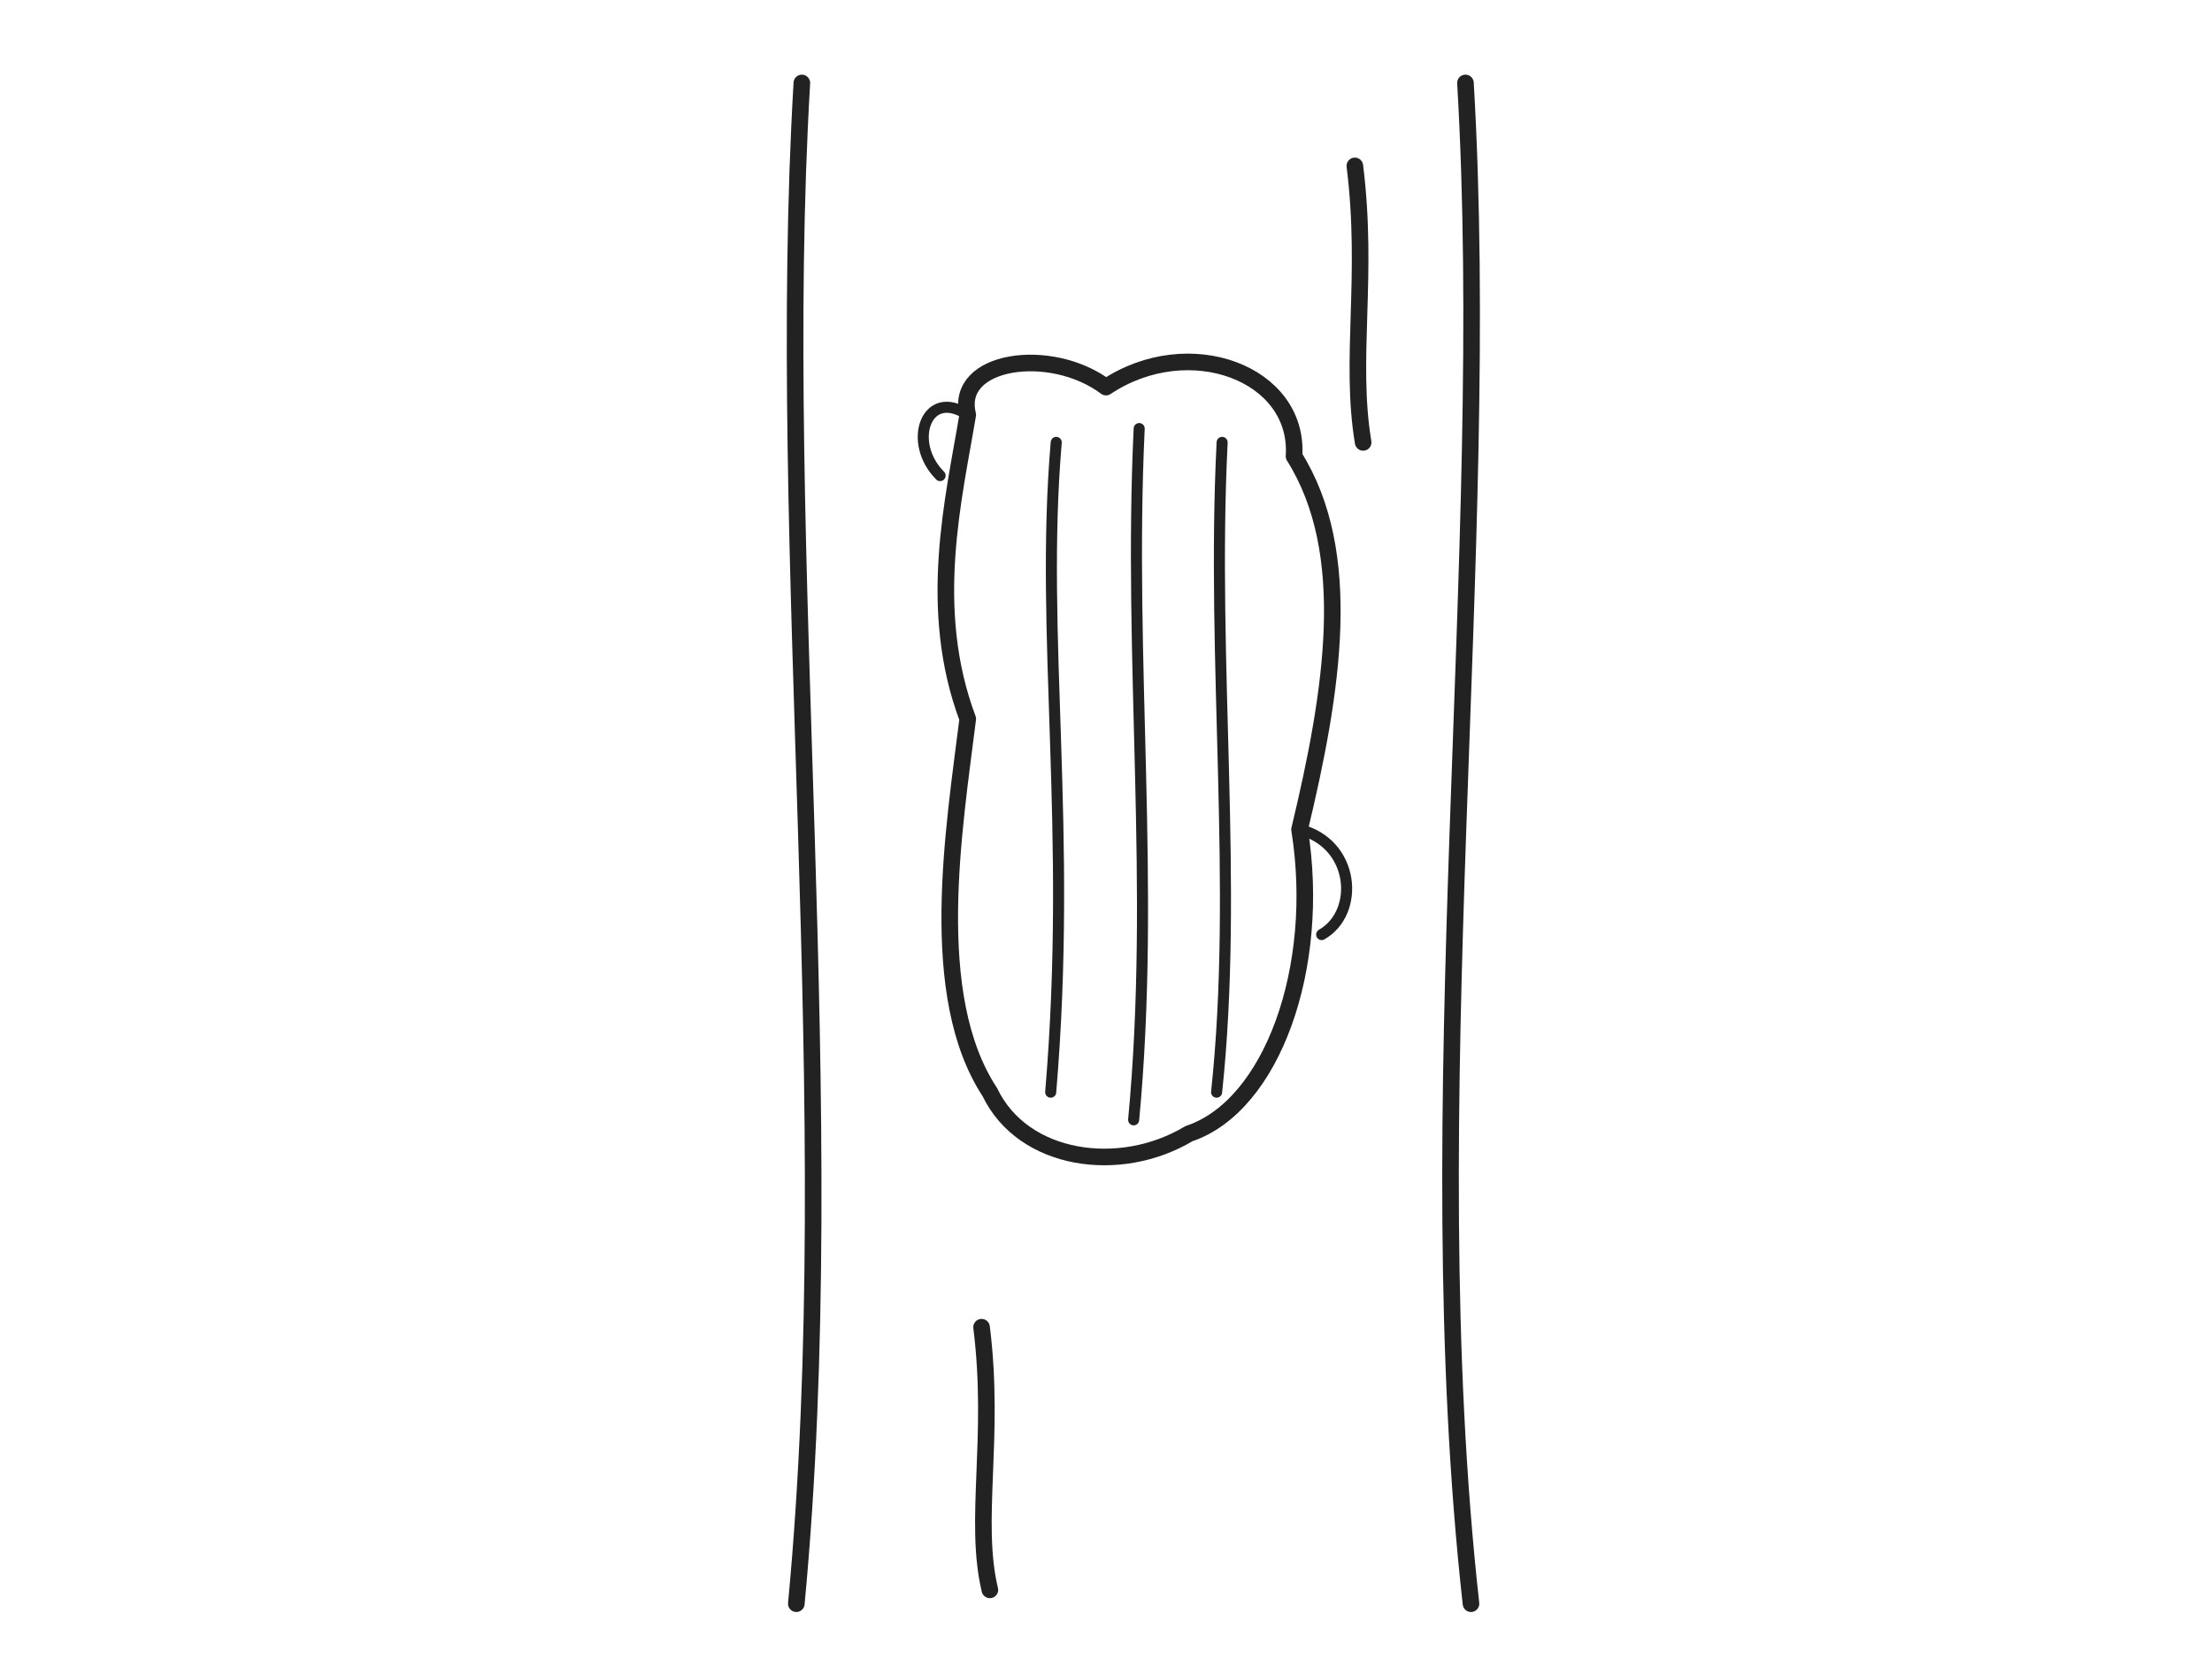
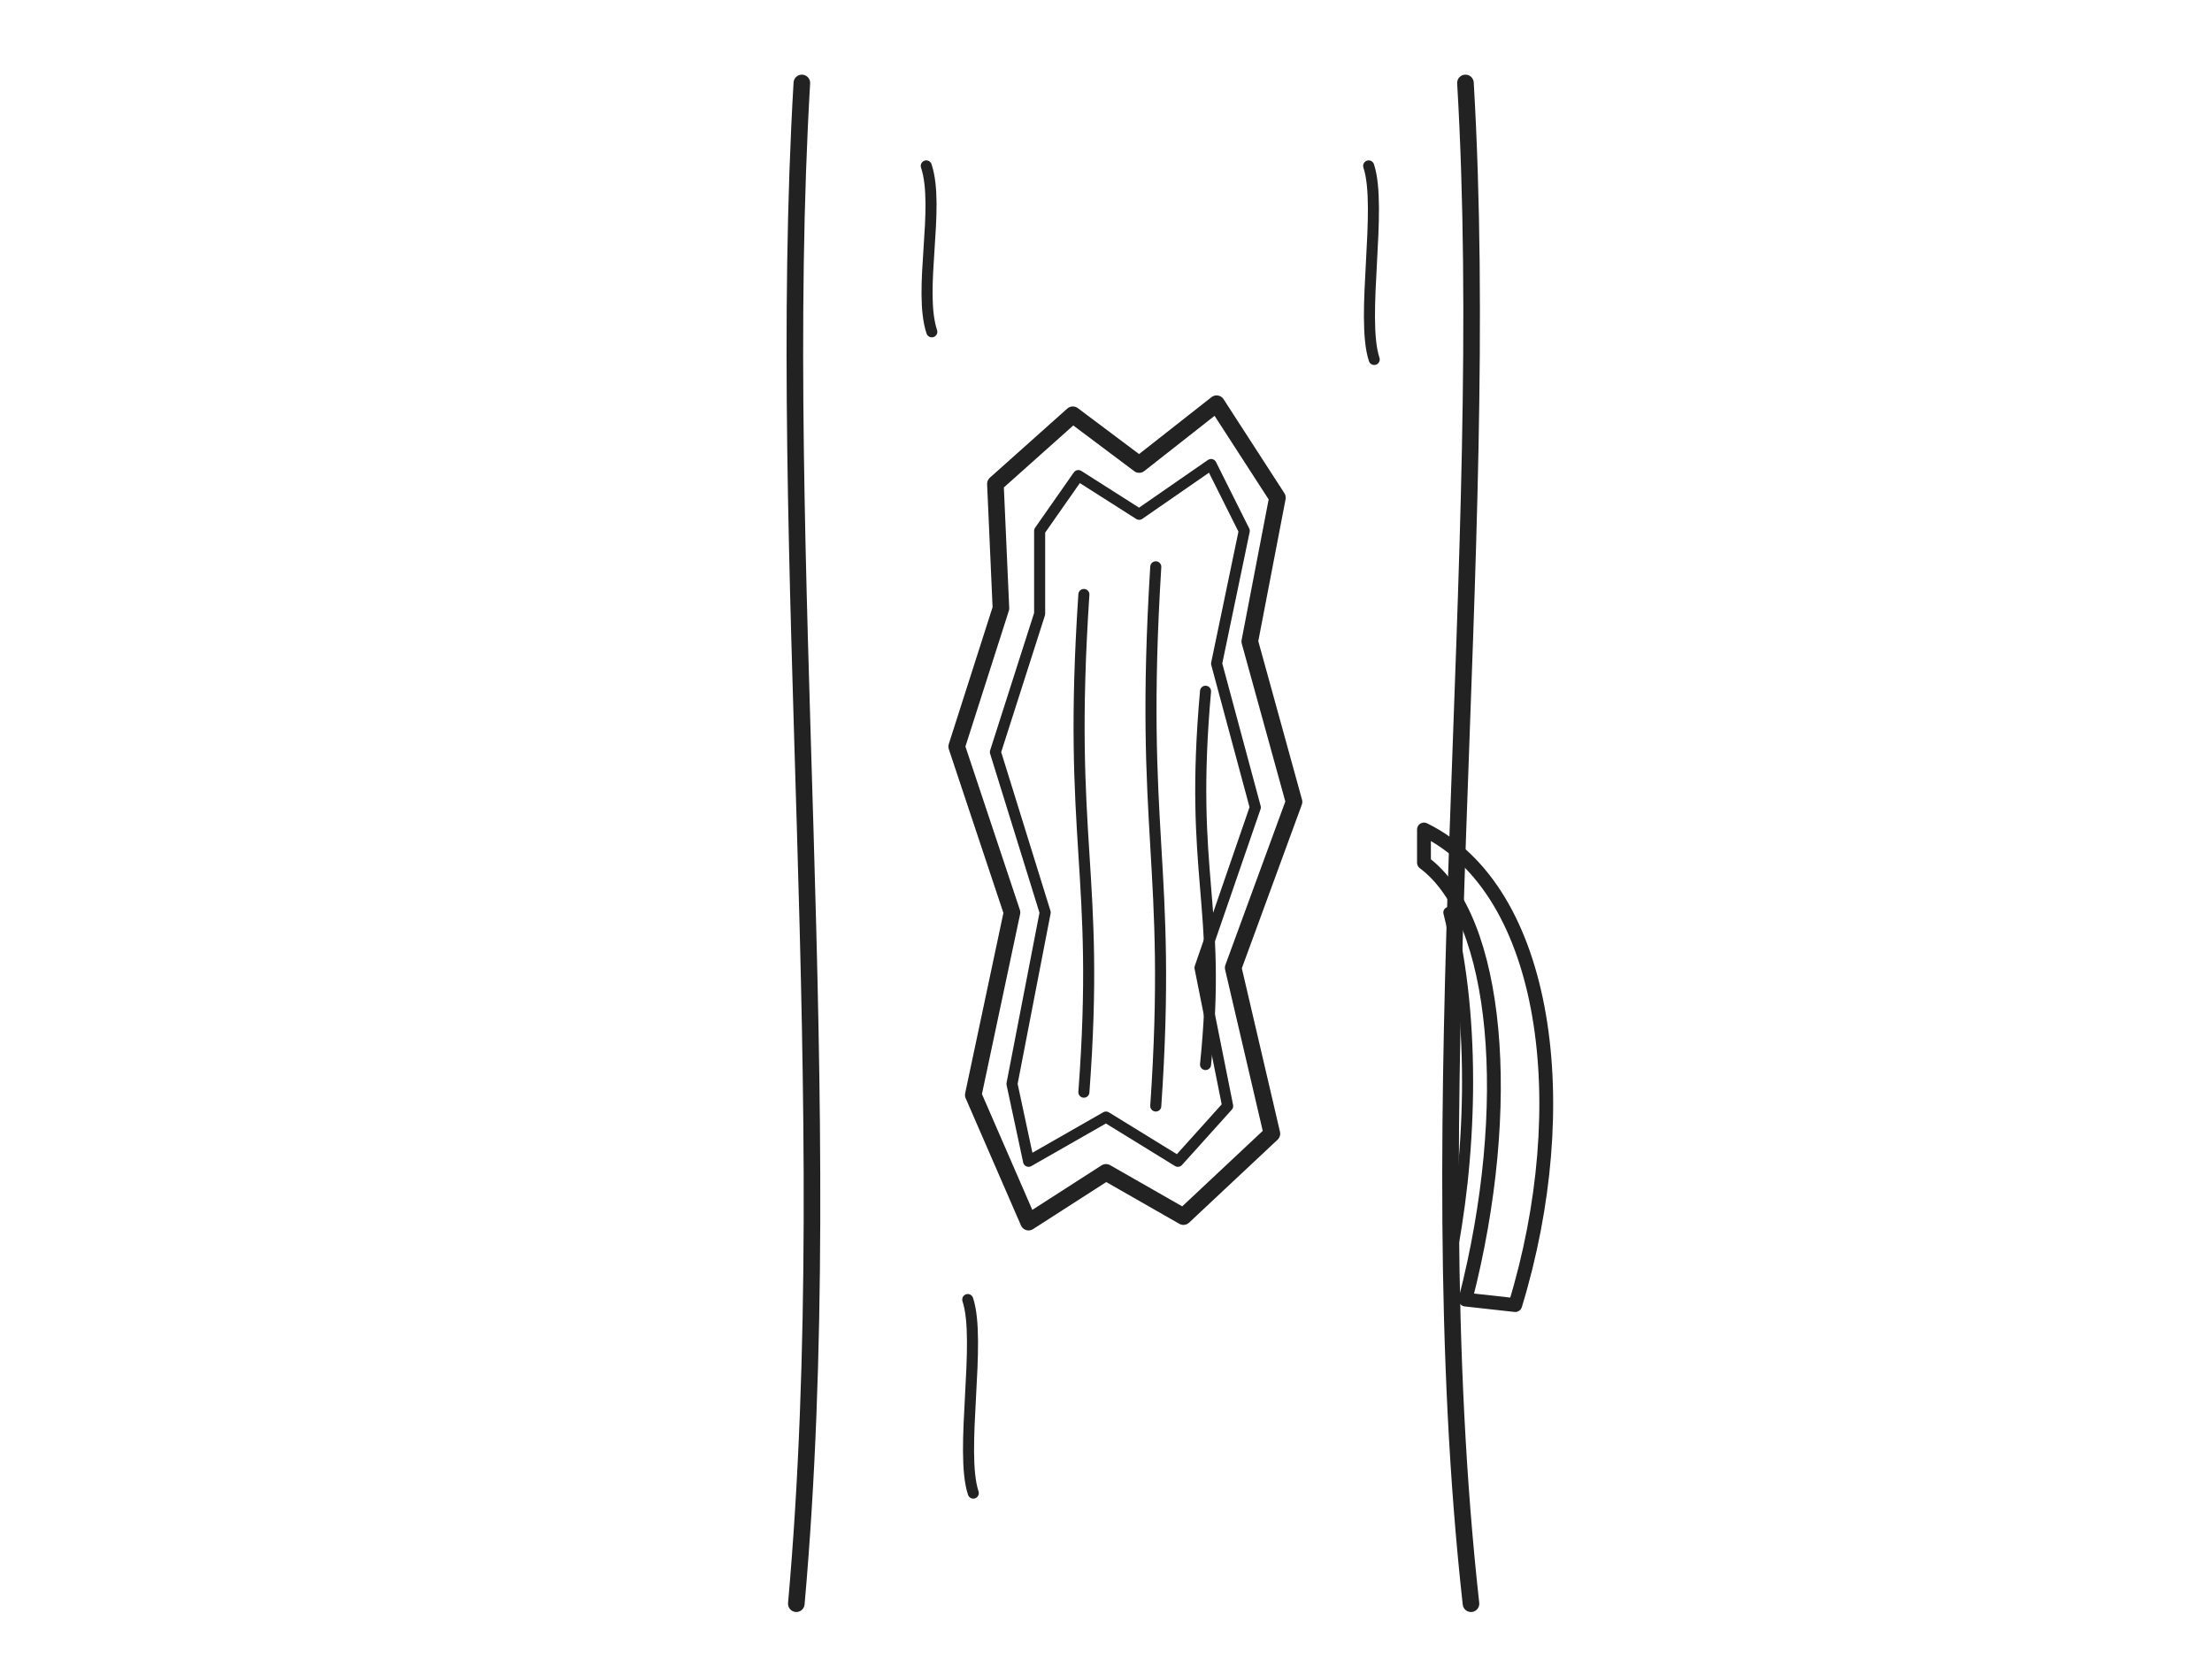
<svg xmlns="http://www.w3.org/2000/svg" viewBox="0 0 800 600" width="800" height="600">
  <rect width="800" height="600" fill="#fff" />
  <g fill="none" stroke="#222" stroke-width="6" stroke-linecap="round" stroke-linejoin="round">
-     <path d="M290 30 C280 200 305 400 288 580" />
+     <path d="M290 30 C280 200 304 400 288 580" />
    <path d="M530 30 C540 200 512 400 532 580" />
-     <path d="M355 480 C360 520 352 550 358 575" />
-     <path d="M490 60 C495 100 488 130 493 160" />
-     <path d="M350 150 C345 130 380 125 400 140 C430 120 470 135 468 165 C490 200 482 250 470 300 C478 350 460 400 430 410 C405 425 370 420 358 395 C335 360 345 300 350 260 C335 220 345 180 350 150 Z" />
-     <path d="M382 160 C376 230 388 300 380 395" stroke-width="4" />
-     <path d="M412 155 C408 240 418 320 410 405" stroke-width="4" />
-     <path d="M442 160 C438 240 448 320 440 395" stroke-width="4" />
-     <path d="M350 150 C335 140 328 160 340 172" stroke-width="4" />
-     <path d="M470 300 C490 305 492 330 478 338" stroke-width="4" />
+     <path d="M335 60 C340 75 332 105 337 120" stroke-width="4" />
+     <path d="M495 60 C500 75 492 115 497 130" stroke-width="4" />
+     <path d="M350 470 C355 485 347 525 352 540" stroke-width="4" />
+     <path d="M360 175 L388 150 L412 168 L440 146 L462 180 L452 232 L468 290 L446 350 L460 410 L428 440 L400 424 L372 442 L352 396 L366 330 L346 270 L362 220 Z" stroke-width="6" />
+     <path d="M376 192 L390 172 L412 186 L438 168 L450 192 L440 240 L454 292 L434 350 L444 400 L426 420 L400 404 L372 420 L366 392 L378 330 L360 272 L376 222 Z" stroke-width="4" />
+     <path d="M392 215 C386 305 398 315 392 395" stroke-width="4" />
+     <path d="M418 205 C412 302 424 312 418 400" stroke-width="4" />
+     <path d="M436 250 C430 317 442 327 436 385" stroke-width="4" />
+     <path d="M515 300 C560 322 570 400 548 472 L530 470 C548 400 542 332 515 312 Z" stroke-width="5" />
+     <path d="M524 330 C534 370 532 420 524 458" stroke-width="4" />
  </g>
</svg>
